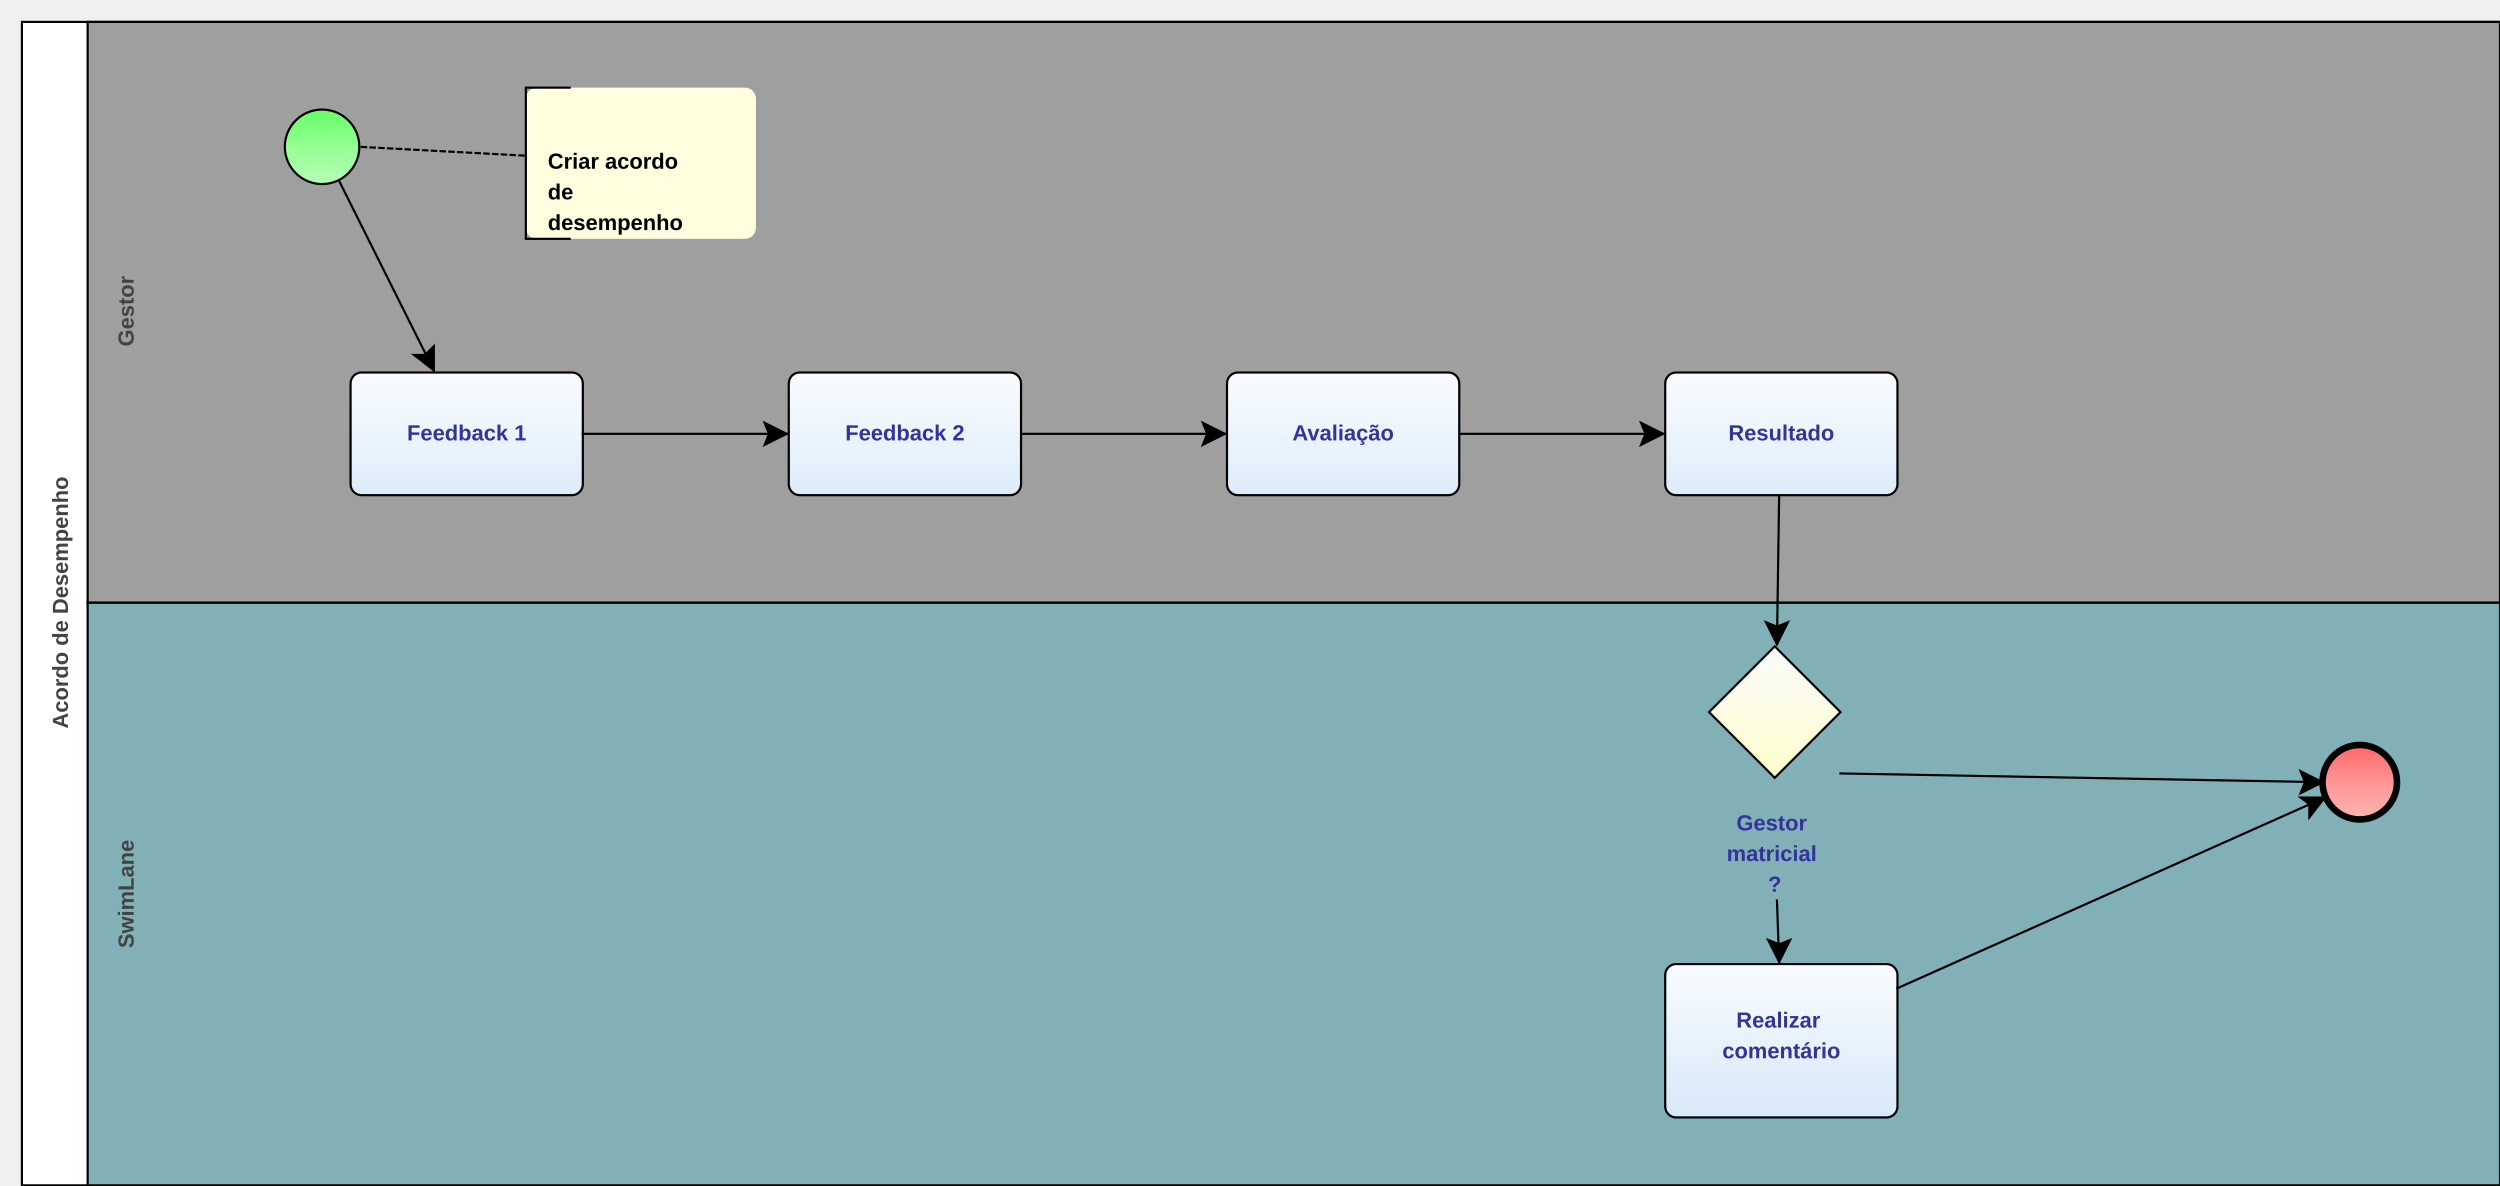
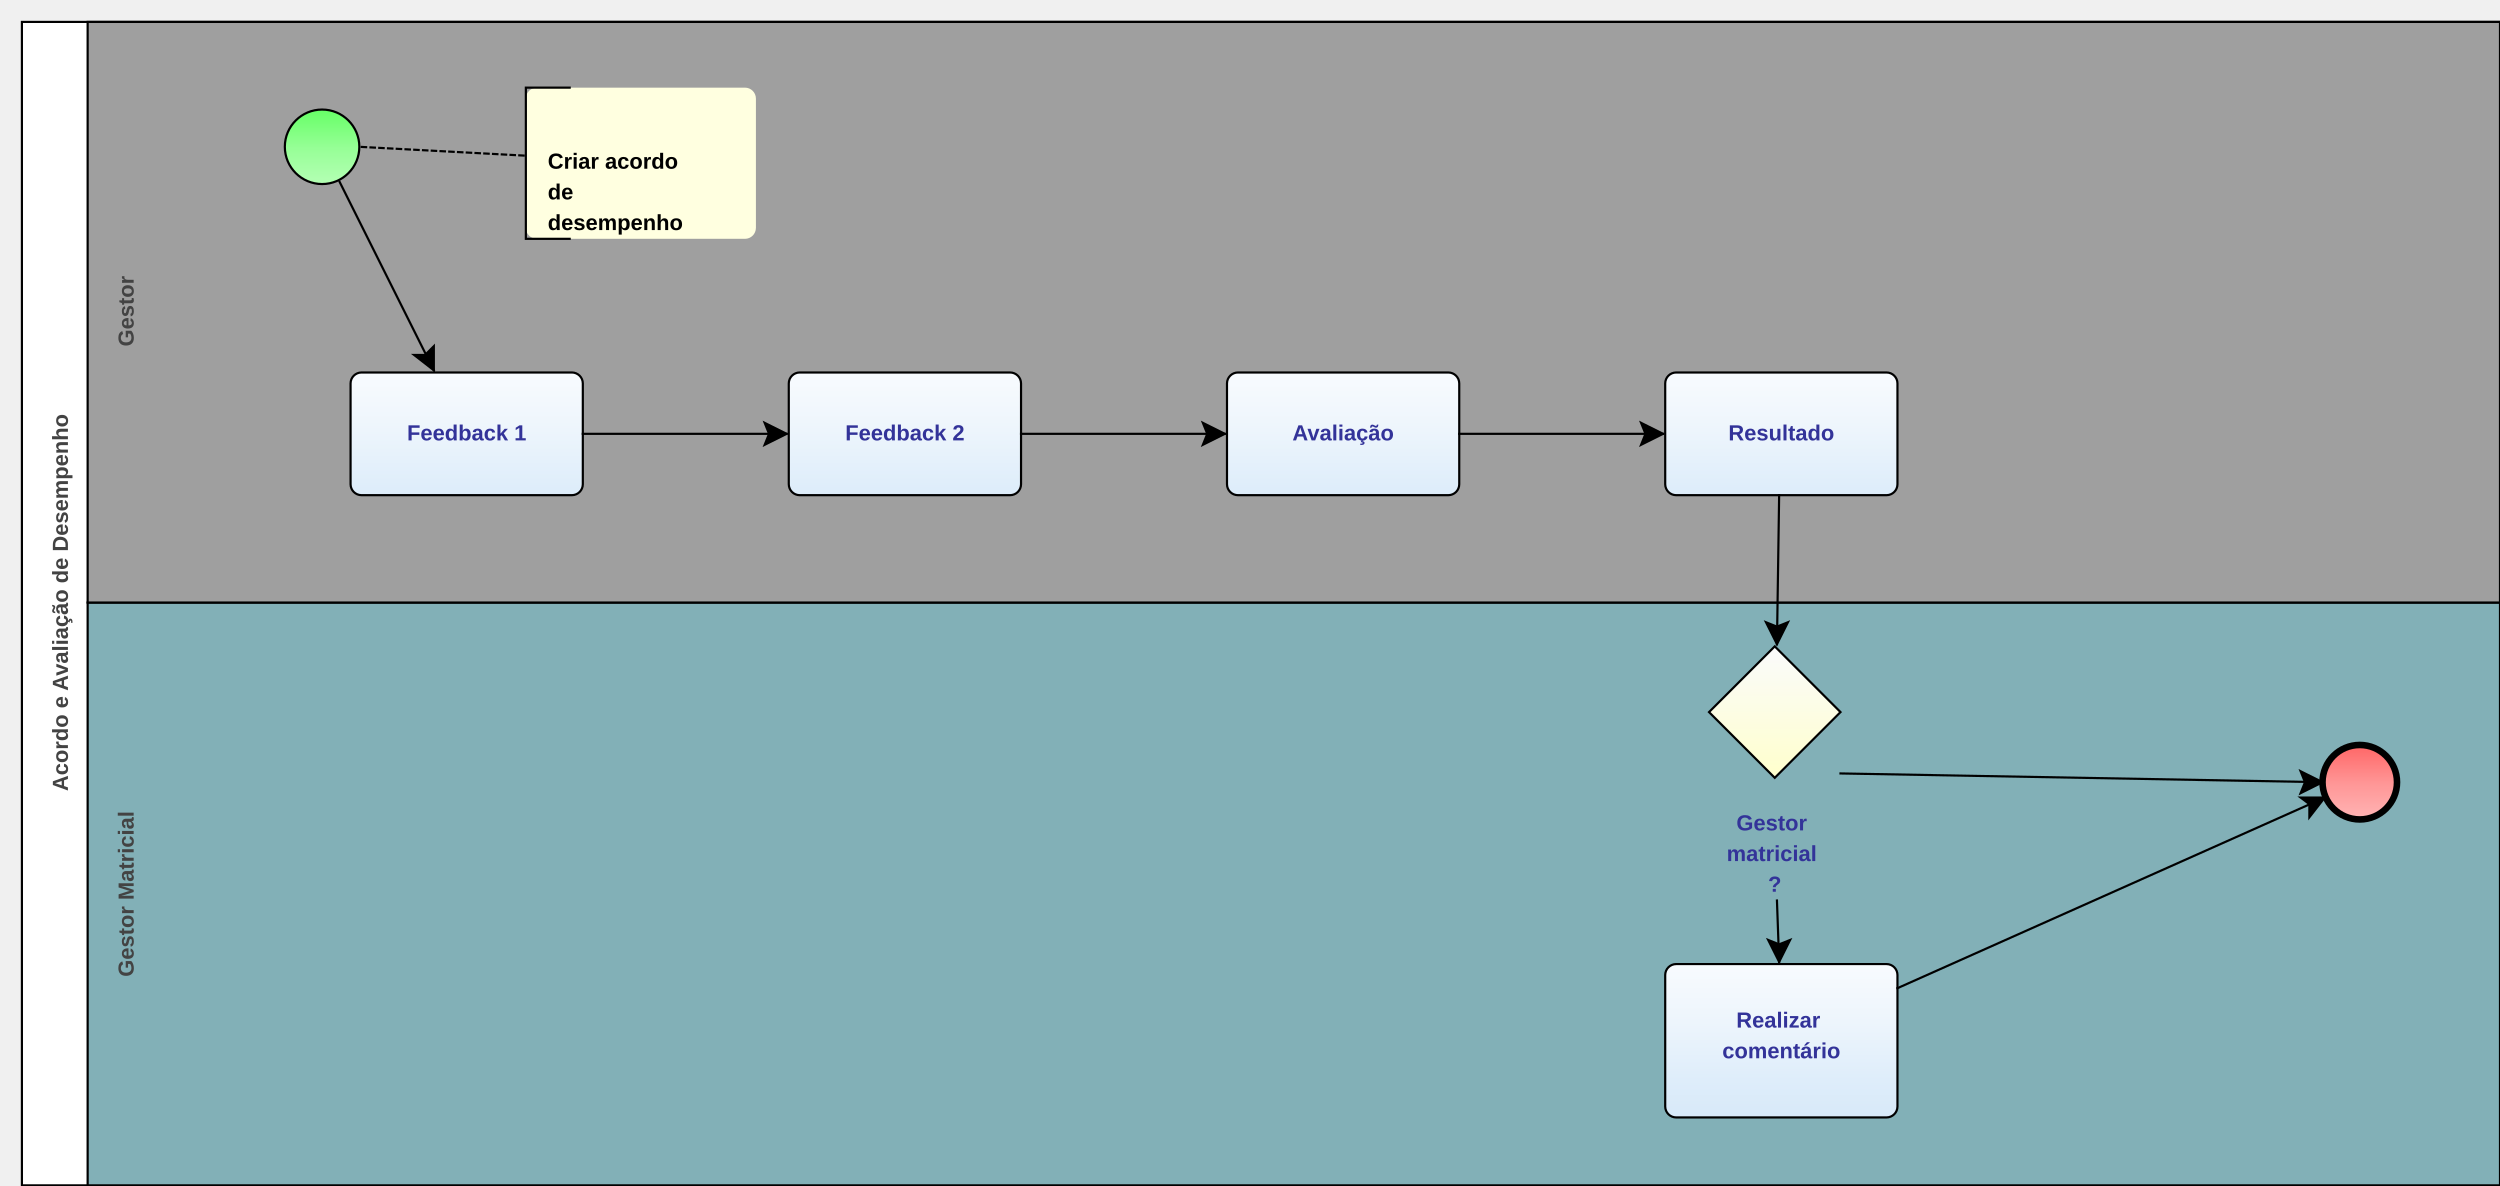
<svg xmlns="http://www.w3.org/2000/svg" xmlns:xlink="http://www.w3.org/1999/xlink" style="stroke-dasharray:none; shape-rendering:auto; font-family:'Arial'; text-rendering:auto; fill-opacity:1; color-interpolation:auto; color-rendering:auto; font-size:12; fill:black; stroke:black; image-rendering:auto; stroke-miterlimit:10; stroke-linecap:square; stroke-linejoin:miter; font-style:normal; stroke-width:1; stroke-dashoffset:0; font-weight:normal; stroke-opacity:1;" contentScriptType="text/ecmascript" preserveAspectRatio="xMidYMid meet" zoomAndPan="magnify" version="1.0" contentStyleType="text/css" xml:xlink="http://www.w3.org/1999/xlink" width="1141" height="541">
  <rect x="10" y="10" width="1131" height="531" ry="0" rx="0" style="stroke:#000000; fill:#FFFFFF" />
  <rect x="40" y="275" width="1101" height="266" ry="0" rx="0" style="stroke:#000000; fill:#82B0B7" />
  <g componentSequence="18">
    <text x="-408" y="47" transform="rotate(270)" text-anchor="middle" style="font-weight:bold;font-size:10px;stroke:none; fill:#434343">
-       <tspan dy="14" x="-408">SwimLane</tspan>
+       <tspan dy="14" x="-408">Gestor Matricial</tspan>
    </text>
  </g>
  <rect x="40" y="10" width="1101" height="265" ry="0" rx="0" style="stroke:#000000; fill:#9F9F9F" />
  <g componentSequence="2">
    <text x="-142" y="47" transform="rotate(270)" text-anchor="middle" style="font-weight:bold;font-size:10px;stroke:none; fill:#434343">
      <tspan dy="14" x="-142">Gestor</tspan>
    </text>
  </g>
  <g componentSequence="1">
    <text x="-275" y="17" transform="rotate(270)" text-anchor="middle" style="font-weight:bold;font-size:10px;stroke:none; fill:#434343">
-       <tspan dy="14" x="-275">Acordo de Desempenho</tspan>
+       <tspan dy="14" x="-275">Acordo e Avaliação de Desempenho</tspan>
    </text>
  </g>
  <g sequence="4">
-     <ellipse cx="147" cy="67" rx="17" ry="17" stroke-width="1" style="fill:url(#linearGradient66FF6696FF96B6FFB6_1020606662);" stroke="336633" />
+     <ellipse cx="147" cy="67" rx="17" ry="17" stroke-width="1" style="fill:url(#linearGradient66FF6696FF96B6FFB6_643422127);" stroke="336633" />
  </g>
  <g sequence="5">
-     <rect x="160" y="170" width="106" height="56" ry="5" rx="5" style="fill:url(#linearGradientF8FBFEEDF5FCDEEDFAD4E7F8E2E5E9_840093996);" stroke="191970" />
+     <rect x="160" y="170" width="106" height="56" ry="5" rx="5" style="fill:url(#linearGradientF8FBFEEDF5FCDEEDFAD4E7F8E2E5E9_681454868);" stroke="191970" />
  </g>
  <g componentSequence="5">
    <text x="213" y="187" text-anchor="middle" style="font-weight:bold;font-size:10px;stroke:none; fill:#333399">
      <tspan dy="14" x="213">Feedback 1</tspan>
    </text>
  </g>
  <rect x="240" y="40" width="105" height="69" ry="5" rx="5" style="stroke:none; fill:#FFFFE0" />
  <g componentSequence="7">
    <text x="250" y="63" text-anchor="left" style="font-weight:bold;font-size:10px;stroke:none; fill:#000000">
      <tspan dy="14" x="250">Criar acordo</tspan>
      <tspan dy="14" x="250">de</tspan>
      <tspan dy="14" x="250">desempenho</tspan>
    </text>
  </g>
  <path style="fill:none; stroke-width:1; stroke:#000000;" d="M260.0 40.0 L240.0 40.0 L240.0 109.0 L260.0 109.0" />
  <g sequence="9">
-     <rect x="360" y="170" width="106" height="56" ry="5" rx="5" style="fill:url(#linearGradientF8FBFEEDF5FCDEEDFAD4E7F8E2E5E9_908940214);" stroke="191970" />
+     <rect x="360" y="170" width="106" height="56" ry="5" rx="5" style="fill:url(#linearGradientF8FBFEEDF5FCDEEDFAD4E7F8E2E5E9_748797151);" stroke="191970" />
  </g>
  <g componentSequence="9">
    <text x="413" y="187" text-anchor="middle" style="font-weight:bold;font-size:10px;stroke:none; fill:#333399">
      <tspan dy="14" x="413">Feedback 2</tspan>
    </text>
  </g>
  <g sequence="11">
-     <rect x="760" y="170" width="106" height="56" ry="5" rx="5" style="fill:url(#linearGradientF8FBFEEDF5FCDEEDFAD4E7F8E2E5E9_1932516119);" stroke="191970" />
+     <rect x="760" y="170" width="106" height="56" ry="5" rx="5" style="fill:url(#linearGradientF8FBFEEDF5FCDEEDFAD4E7F8E2E5E9_1772300079);" stroke="191970" />
  </g>
  <g componentSequence="11">
    <text x="813" y="187" text-anchor="middle" style="font-weight:bold;font-size:10px;stroke:none; fill:#333399">
      <tspan dy="14" x="813">Resultado</tspan>
    </text>
  </g>
  <g sequence="13">
-     <ellipse cx="1077" cy="357" rx="17" ry="17" stroke-width="3" style="fill:url(#linearGradientFF6666FF9696FFB6B6_1714015932);" stroke="993333" />
+     <ellipse cx="1077" cy="357" rx="17" ry="17" stroke-width="3" style="fill:url(#linearGradientFF6666FF9696FFB6B6_28274971);" stroke="993333" />
  </g>
  <g sequence="15">
-     <rect x="560" y="170" width="106" height="56" ry="5" rx="5" style="fill:url(#linearGradientF8FBFEEDF5FCDEEDFAD4E7F8E2E5E9_1108797668);" stroke="191970" />
+     <rect x="560" y="170" width="106" height="56" ry="5" rx="5" style="fill:url(#linearGradientF8FBFEEDF5FCDEEDFAD4E7F8E2E5E9_1476397751);" stroke="191970" />
  </g>
  <g componentSequence="15">
    <text x="613" y="187" text-anchor="middle" style="font-weight:bold;font-size:10px;stroke:none; fill:#333399">
      <tspan dy="14" x="613">Avaliação</tspan>
    </text>
  </g>
  <g sequence="20">
-     <rect x="760" y="440" width="106" height="70" ry="5" rx="5" style="fill:url(#linearGradientF8FBFEEDF5FCDEEDFAD4E7F8E2E5E9_519742451);" stroke="191970" />
+     <rect x="760" y="440" width="106" height="70" ry="5" rx="5" style="fill:url(#linearGradientF8FBFEEDF5FCDEEDFAD4E7F8E2E5E9_2045116972);" stroke="191970" />
  </g>
  <g componentSequence="20">
    <text x="813" y="455" text-anchor="middle" style="font-weight:bold;font-size:10px;stroke:none; fill:#333399">
      <tspan dy="14" x="813">Realizar</tspan>
      <tspan dy="14" x="813">comentário</tspan>
    </text>
  </g>
  <g sequence="21">
-     <polygon points=" 780 325 810 295 840 325 810 355 780 325" style="fill:url(#linearGradientFAFBFCFFFFCC_318776408);" stroke="000000" />
+     <polygon points=" 780 325 810 295 840 325 810 355 780 325" style="fill:url(#linearGradientFAFBFCFFFFCC_160225376);" stroke="000000" />
  </g>
  <g componentSequence="21">
    <text x="810" y="365" text-anchor="middle" style="font-weight:bold;font-size:10px;stroke:none; fill:#333399">
      <tspan dy="14" x="810">Gestor</tspan>
      <tspan dy="14" x="810">matricial</tspan>
      <tspan dy="14" x="810">?</tspan>
    </text>
  </g>
  <g componentSequence="6">
    <text x="187" y="127" style="font-size:10px;font-weight:none;stroke:none; fill:#333399" text-anchor="left" />
  </g>
  <g componentSequence="8">
    <text x="212" y="70" style="font-size:10px;font-weight:none;stroke:none; fill:#333399" text-anchor="left" />
  </g>
  <g componentSequence="10">
    <text x="323" y="198" style="font-size:10px;font-weight:none;stroke:none; fill:#333399" text-anchor="left" />
  </g>
  <g componentSequence="16">
    <text x="523" y="198" style="font-size:10px;font-weight:none;stroke:none; fill:#333399" text-anchor="left" />
  </g>
  <g componentSequence="17">
    <text x="723" y="198" style="font-size:10px;font-weight:none;stroke:none; fill:#333399" text-anchor="left" />
  </g>
  <g componentSequence="22">
    <text x="822" y="260" style="font-size:10px;font-weight:none;stroke:none; fill:#333399" text-anchor="left" />
  </g>
  <g componentSequence="23">
    <text x="822" y="425" style="font-size:10px;font-weight:none;stroke:none; fill:#333399" text-anchor="left" />
  </g>
  <g componentSequence="24">
    <text x="973" y="408" style="font-size:10px;font-weight:none;stroke:none; fill:#333399" text-anchor="left" />
  </g>
  <g componentSequence="25">
    <text x="960" y="355" style="font-size:10px;font-weight:none;stroke:none; fill:#333399" text-anchor="left" />
  </g>
  <path style="fill:none; stroke:#000000;stroke-width:1" d="M155.0 83.0 L198.0 169.0" />
  <polygon style="fill:#000000; stroke:#000000;" points=" 198 158 198 169 189 162 194 162" />
  <path style="fill:none; stroke:#000000;stroke-dasharray:2" d="M239.0 71.0 L164.0 67.0" />
  <path style="fill:none; stroke:#000000;stroke-width:1" d="M266.0 198.0 L359.0 198.0" />
  <polygon style="fill:#000000; stroke:#000000;" points=" 349 193 359 198 349 203 351 198" />
  <path style="fill:none; stroke:#000000;stroke-width:1" d="M466.0 198.0 L559.0 198.0" />
  <polygon style="fill:#000000; stroke:#000000;" points=" 549 193 559 198 549 203 551 198" />
  <path style="fill:none; stroke:#000000;stroke-width:1" d="M812.0 226.0 L811.0 294.0" />
  <polygon style="fill:#000000; stroke:#000000;" points=" 816 284 811 294 806 284 811 286" />
  <path style="fill:none; stroke:#000000;stroke-width:1" d="M666.0 198.0 L759.0 198.0" />
  <polygon style="fill:#000000; stroke:#000000;" points=" 749 193 759 198 749 203 751 198" />
  <path style="fill:none; stroke:#000000;stroke-width:1" d="M866.0 451.0 L1061.0 364.0" />
  <polygon style="fill:#000000; stroke:#000000;" points=" 1050 364 1061 364 1054 373 1054 367" />
  <path style="fill:none; stroke:#000000;stroke-width:1" d="M840.0 353.0 L1060.0 357.0" />
  <polygon style="fill:#000000; stroke:#000000;" points=" 1050 352 1060 357 1050 362 1052 357" />
  <path style="fill:none; stroke:#000000;stroke-width:1" d="M811.0 411.0 L812.0 439.0" />
  <polygon style="fill:#000000; stroke:#000000;" points=" 817 429 812 439 807 429 812 431" />
  <defs>
-     <linearGradient xlink:href="#linearGradient66FF6696FF96B6FFB6" id="linearGradient66FF6696FF96B6FFB6_1020606662" x1="0" y1="50.0" x2="0" y2="85.0" gradientUnits="userSpaceOnUse" xlink:type="simple" xlink:actuate="onLoad" xlink:show="other" />
+     <linearGradient xlink:href="#linearGradient66FF6696FF96B6FFB6" id="linearGradient66FF6696FF96B6FFB6_643422127" x1="0" y1="50.0" x2="0" y2="85.0" gradientUnits="userSpaceOnUse" xlink:type="simple" xlink:actuate="onLoad" xlink:show="other" />
    <linearGradient id="linearGradient66FF6696FF96B6FFB6">
      <stop style="stop-color:#66FF66;stop-opacity:1;" offset="0.0" id="stop66FF66" />
      <stop style="stop-color:#96FF96;stop-opacity:1;" offset="0.5" id="stop96FF96" />
      <stop style="stop-color:#B6FFB6;stop-opacity:1;" offset="1.0" id="stopB6FFB6" />
    </linearGradient>
-     <linearGradient xlink:href="#linearGradientF8FBFEEDF5FCDEEDFAD4E7F8E2E5E9" id="linearGradientF8FBFEEDF5FCDEEDFAD4E7F8E2E5E9_840093996" x1="0" y1="170.0" x2="0" y2="276.0" gradientUnits="userSpaceOnUse" xlink:type="simple" xlink:actuate="onLoad" xlink:show="other" />
+     <linearGradient xlink:href="#linearGradientF8FBFEEDF5FCDEEDFAD4E7F8E2E5E9" id="linearGradientF8FBFEEDF5FCDEEDFAD4E7F8E2E5E9_681454868" x1="0" y1="170.0" x2="0" y2="276.0" gradientUnits="userSpaceOnUse" xlink:type="simple" xlink:actuate="onLoad" xlink:show="other" />
    <linearGradient id="linearGradientF8FBFEEDF5FCDEEDFAD4E7F8E2E5E9">
      <stop style="stop-color:#F8FBFE;stop-opacity:1;" offset="0.0" id="stopF8FBFE" />
      <stop style="stop-color:#EDF5FC;stop-opacity:1;" offset="0.25" id="stopEDF5FC" />
      <stop style="stop-color:#DEEDFA;stop-opacity:1;" offset="0.5" id="stopDEEDFA" />
      <stop style="stop-color:#D4E7F8;stop-opacity:1;" offset="0.75" id="stopD4E7F8" />
      <stop style="stop-color:#E2E5E9;stop-opacity:1;" offset="1.0" id="stopE2E5E9" />
    </linearGradient>
-     <linearGradient xlink:href="#linearGradientF8FBFEEDF5FCDEEDFAD4E7F8E2E5E9" id="linearGradientF8FBFEEDF5FCDEEDFAD4E7F8E2E5E9_908940214" x1="0" y1="170.0" x2="0" y2="276.0" gradientUnits="userSpaceOnUse" xlink:type="simple" xlink:actuate="onLoad" xlink:show="other" />
-     <linearGradient xlink:href="#linearGradientF8FBFEEDF5FCDEEDFAD4E7F8E2E5E9" id="linearGradientF8FBFEEDF5FCDEEDFAD4E7F8E2E5E9_1932516119" x1="0" y1="170.0" x2="0" y2="276.0" gradientUnits="userSpaceOnUse" xlink:type="simple" xlink:actuate="onLoad" xlink:show="other" />
-     <linearGradient xlink:href="#linearGradientFF6666FF9696FFB6B6" id="linearGradientFF6666FF9696FFB6B6_1714015932" x1="0" y1="340.0" x2="0" y2="375.0" gradientUnits="userSpaceOnUse" xlink:type="simple" xlink:actuate="onLoad" xlink:show="other" />
+     <linearGradient xlink:href="#linearGradientF8FBFEEDF5FCDEEDFAD4E7F8E2E5E9" id="linearGradientF8FBFEEDF5FCDEEDFAD4E7F8E2E5E9_748797151" x1="0" y1="170.0" x2="0" y2="276.0" gradientUnits="userSpaceOnUse" xlink:type="simple" xlink:actuate="onLoad" xlink:show="other" />
+     <linearGradient xlink:href="#linearGradientF8FBFEEDF5FCDEEDFAD4E7F8E2E5E9" id="linearGradientF8FBFEEDF5FCDEEDFAD4E7F8E2E5E9_1772300079" x1="0" y1="170.0" x2="0" y2="276.0" gradientUnits="userSpaceOnUse" xlink:type="simple" xlink:actuate="onLoad" xlink:show="other" />
+     <linearGradient xlink:href="#linearGradientFF6666FF9696FFB6B6" id="linearGradientFF6666FF9696FFB6B6_28274971" x1="0" y1="340.0" x2="0" y2="375.0" gradientUnits="userSpaceOnUse" xlink:type="simple" xlink:actuate="onLoad" xlink:show="other" />
    <linearGradient id="linearGradientFF6666FF9696FFB6B6">
      <stop style="stop-color:#FF6666;stop-opacity:1;" offset="0.0" id="stopFF6666" />
      <stop style="stop-color:#FF9696;stop-opacity:1;" offset="0.5" id="stopFF9696" />
      <stop style="stop-color:#FFB6B6;stop-opacity:1;" offset="1.0" id="stopFFB6B6" />
    </linearGradient>
-     <linearGradient xlink:href="#linearGradientF8FBFEEDF5FCDEEDFAD4E7F8E2E5E9" id="linearGradientF8FBFEEDF5FCDEEDFAD4E7F8E2E5E9_1108797668" x1="0" y1="170.0" x2="0" y2="276.0" gradientUnits="userSpaceOnUse" xlink:type="simple" xlink:actuate="onLoad" xlink:show="other" />
-     <linearGradient xlink:href="#linearGradientF8FBFEEDF5FCDEEDFAD4E7F8E2E5E9" id="linearGradientF8FBFEEDF5FCDEEDFAD4E7F8E2E5E9_519742451" x1="0" y1="440.0" x2="0" y2="546.0" gradientUnits="userSpaceOnUse" xlink:type="simple" xlink:actuate="onLoad" xlink:show="other" />
-     <linearGradient xlink:href="#linearGradientFAFBFCFFFFCC" id="linearGradientFAFBFCFFFFCC_318776408" x1="0" y1="295.0" x2="0" y2="355.0" gradientUnits="userSpaceOnUse" xlink:type="simple" xlink:actuate="onLoad" xlink:show="other" />
+     <linearGradient xlink:href="#linearGradientF8FBFEEDF5FCDEEDFAD4E7F8E2E5E9" id="linearGradientF8FBFEEDF5FCDEEDFAD4E7F8E2E5E9_1476397751" x1="0" y1="170.0" x2="0" y2="276.0" gradientUnits="userSpaceOnUse" xlink:type="simple" xlink:actuate="onLoad" xlink:show="other" />
+     <linearGradient xlink:href="#linearGradientF8FBFEEDF5FCDEEDFAD4E7F8E2E5E9" id="linearGradientF8FBFEEDF5FCDEEDFAD4E7F8E2E5E9_2045116972" x1="0" y1="440.0" x2="0" y2="546.0" gradientUnits="userSpaceOnUse" xlink:type="simple" xlink:actuate="onLoad" xlink:show="other" />
+     <linearGradient xlink:href="#linearGradientFAFBFCFFFFCC" id="linearGradientFAFBFCFFFFCC_160225376" x1="0" y1="295.0" x2="0" y2="355.0" gradientUnits="userSpaceOnUse" xlink:type="simple" xlink:actuate="onLoad" xlink:show="other" />
    <linearGradient id="linearGradientFAFBFCFFFFCC">
      <stop style="stop-color:#FAFBFC;stop-opacity:1;" offset="0.0" id="stopFAFBFC" />
      <stop style="stop-color:#FFFFCC;stop-opacity:1;" offset="1.0" id="stopFFFFCC" />
    </linearGradient>
  </defs>
</svg>
